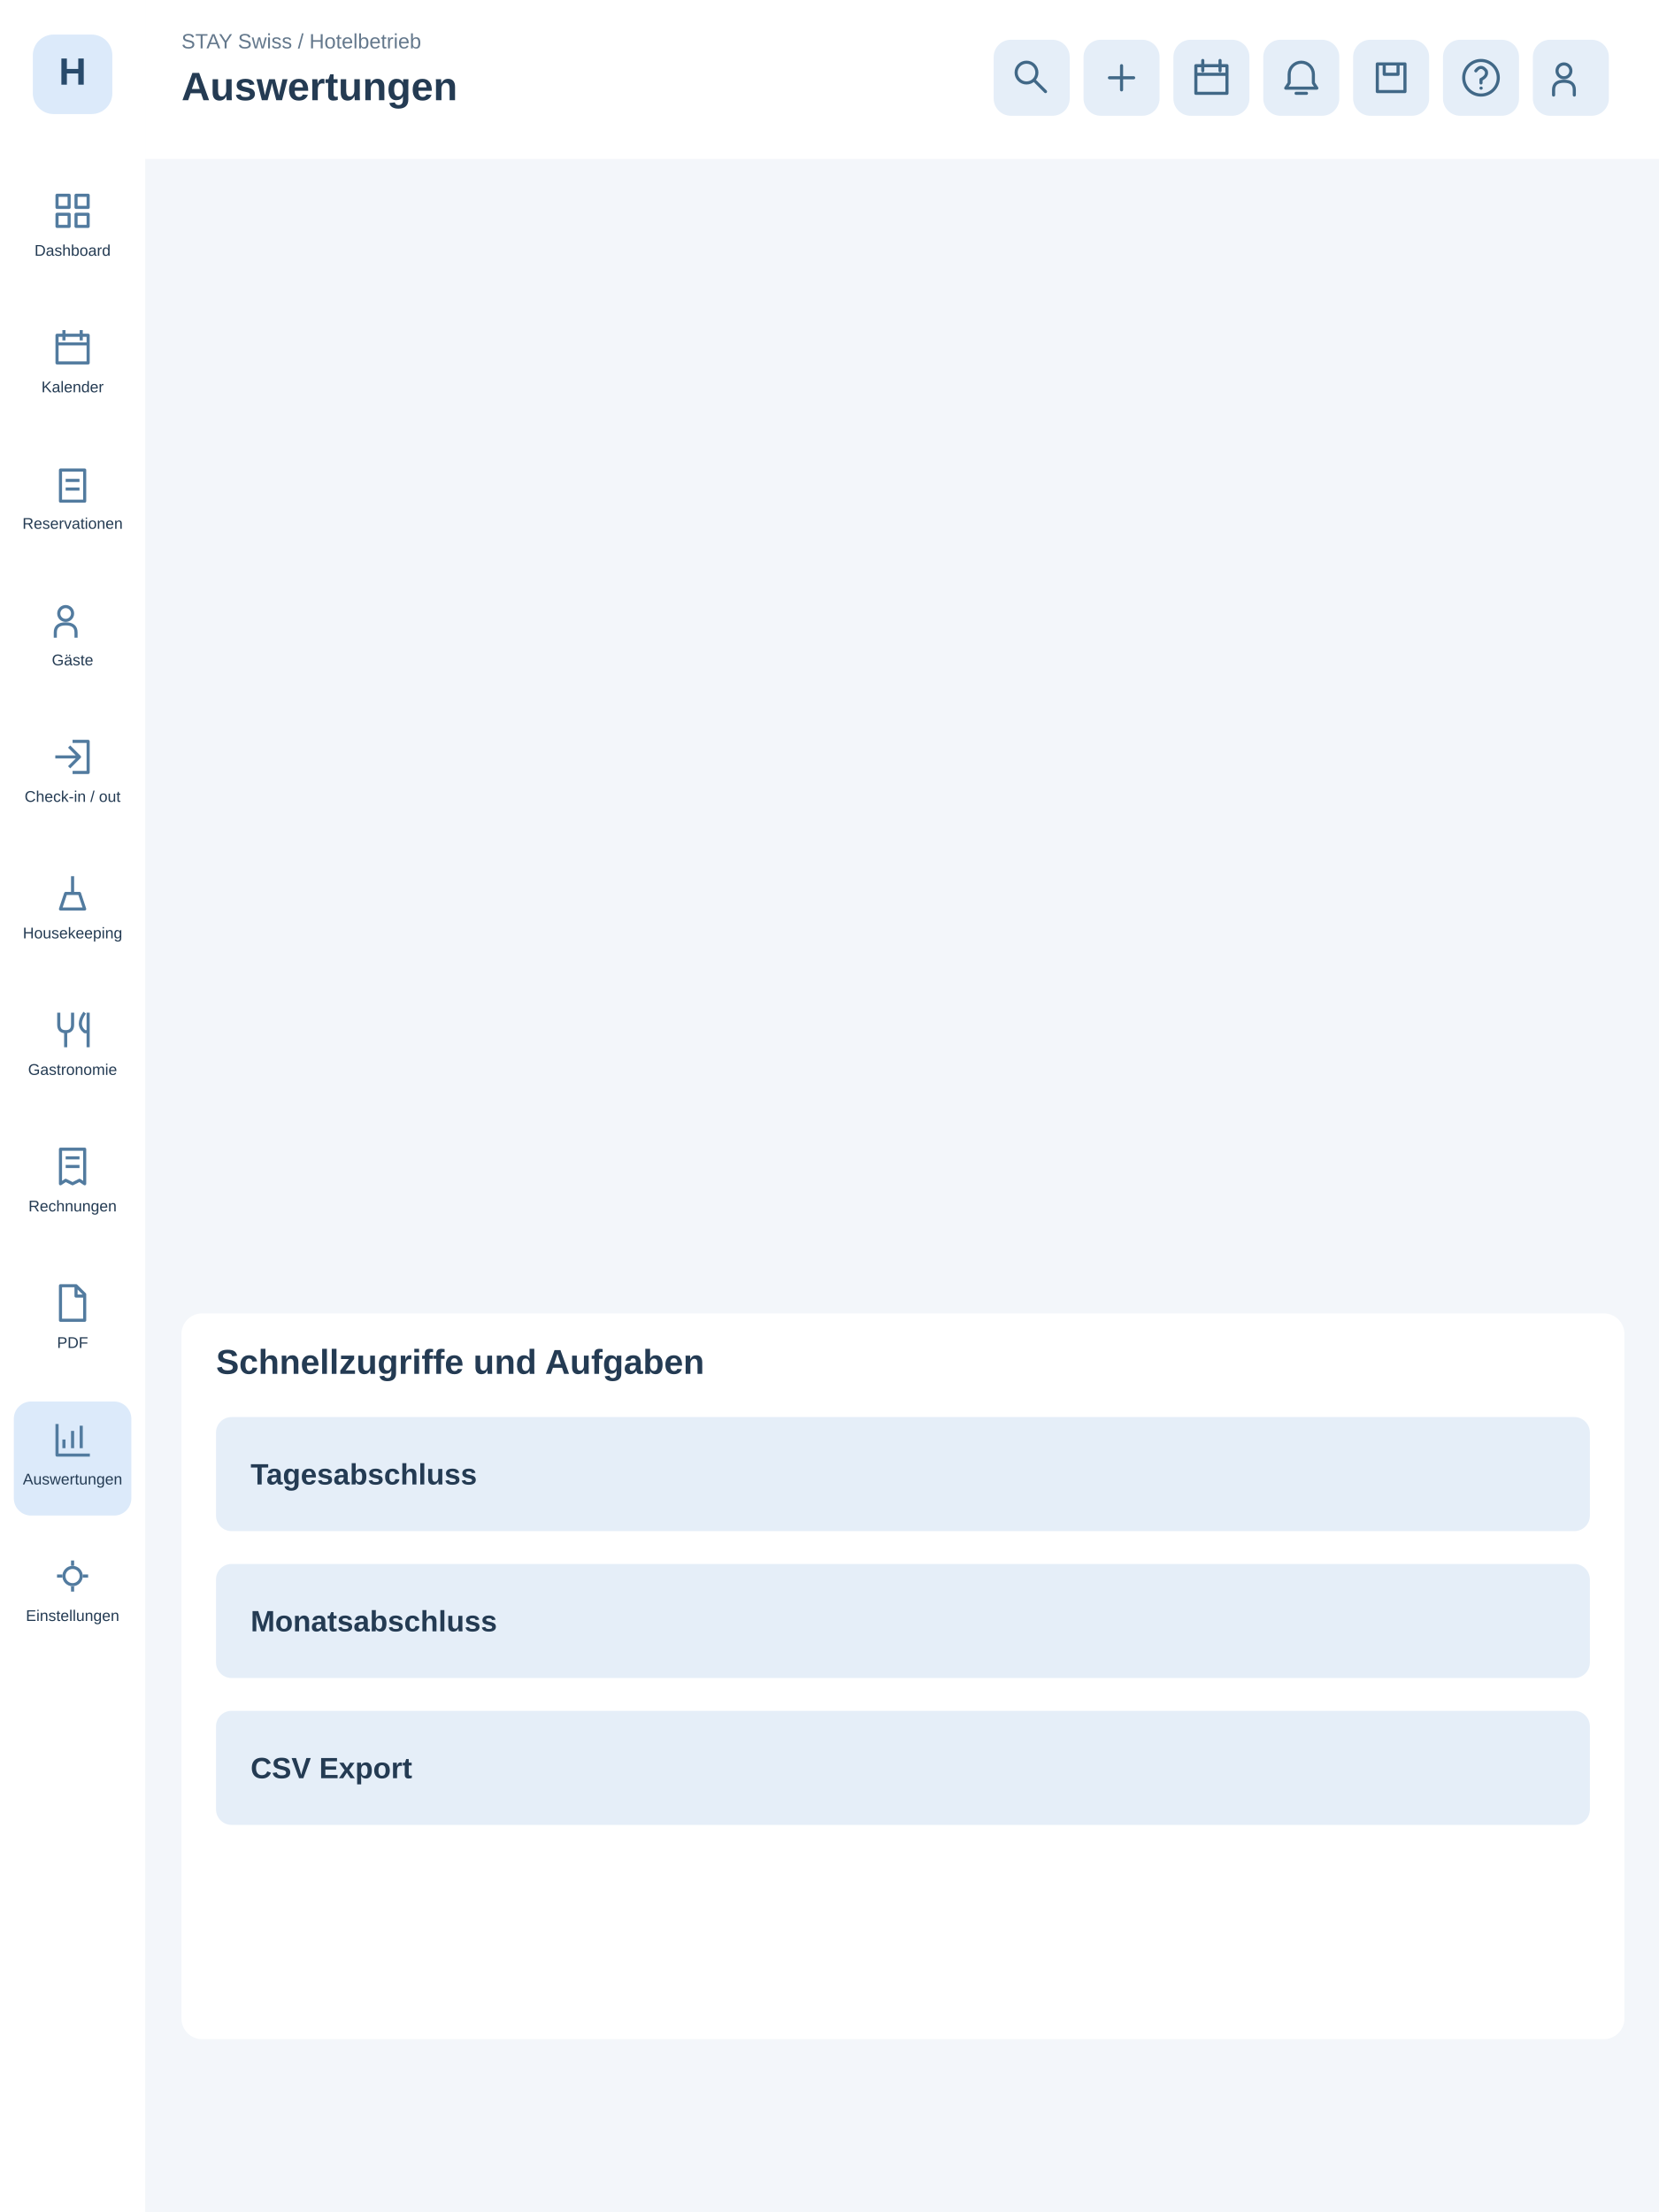
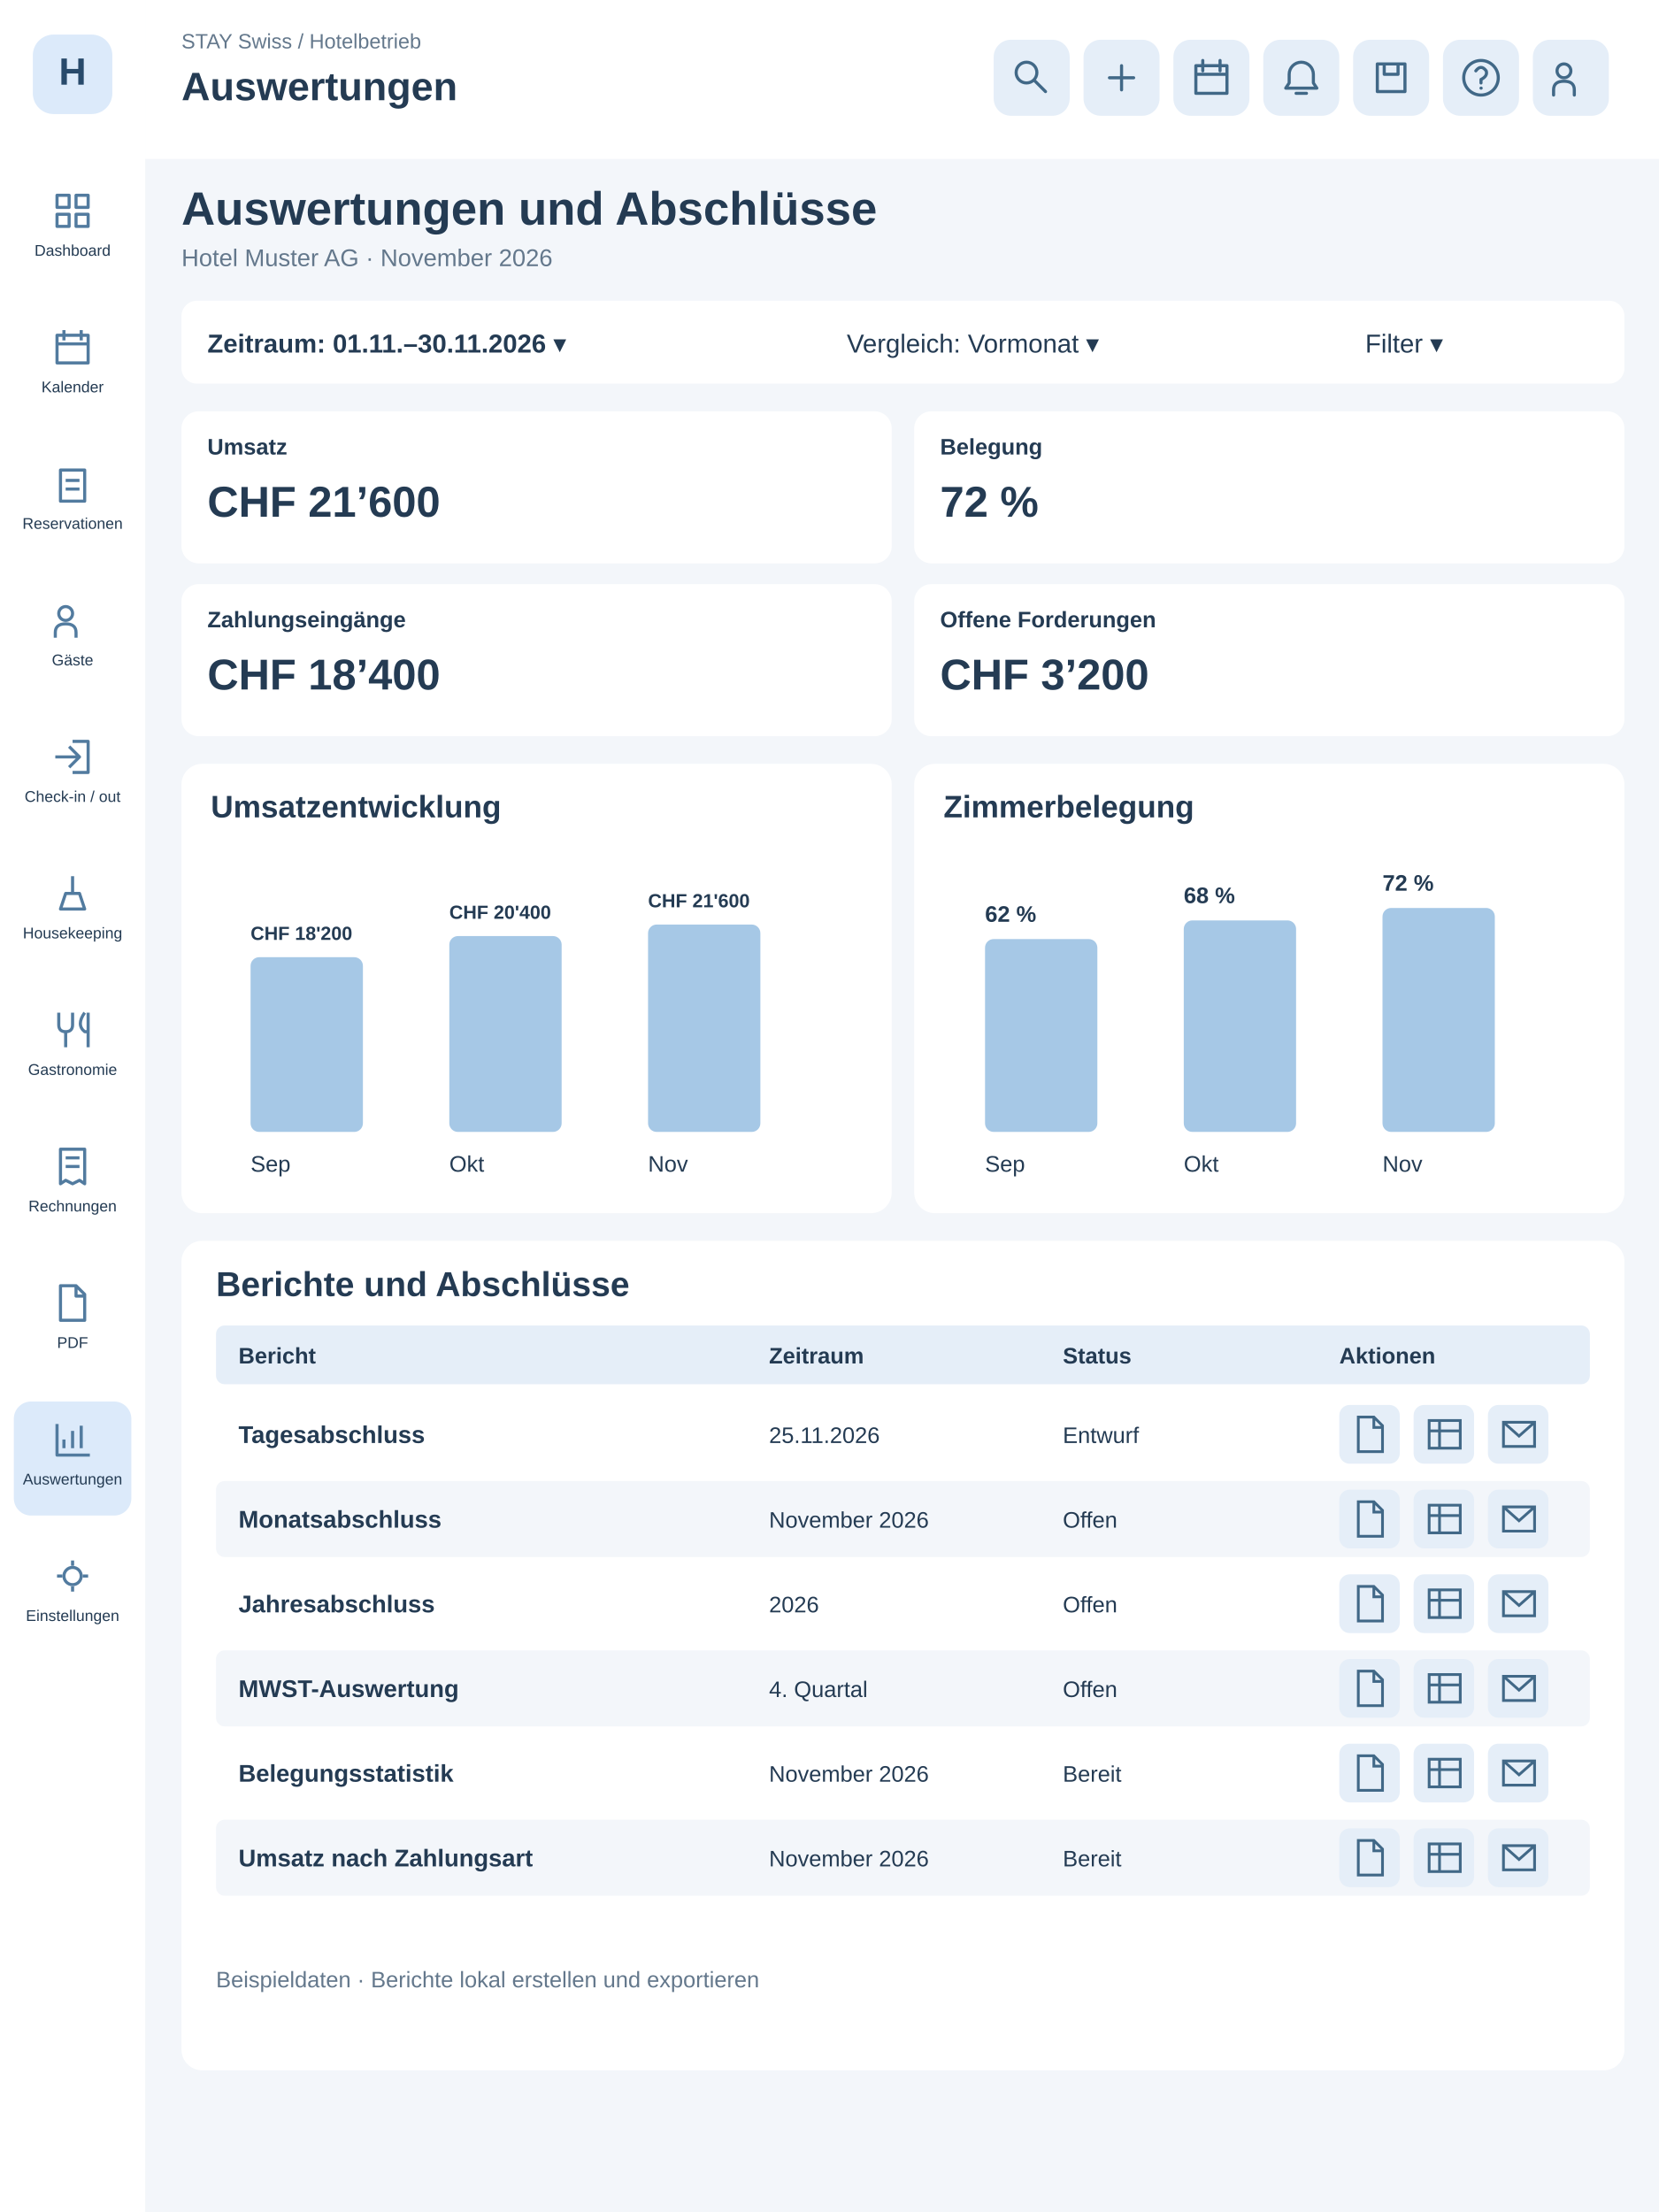
<svg xmlns="http://www.w3.org/2000/svg" width="960" height="1280" viewBox="0 0 960 1280">
  <style>.nav:hover rect,.quick:hover rect{fill:#c5dff4}</style>
  <rect width="960" height="1280" fill="#f3f6fa" />
  <rect width="84" height="1280" fill="#fff" />
  <rect x="19" y="20" width="46" height="46" rx="12" fill="#dceafa" />
  <text x="42" y="49" text-anchor="middle" font-family="Arial" font-weight="700" font-size="22" fill="#284a6b">H</text>
  <g class="nav" tabindex="0">
    <rect x="8" y="100" width="68" height="66" rx="10" fill="#fff" />
    <g transform="translate(30,110)" stroke="#527b9f" stroke-width="1.8" fill="none" stroke-linejoin="round">
      <path d="M3 3h7v7H3zM14 3h7v7h-7zM3 14h7v7H3zM14 14h7v7h-7z" />
    </g>
    <text x="42" y="148" text-anchor="middle" font-family="Arial" font-size="9" fill="#243b53">Dashboard</text>
  </g>
  <g class="nav" tabindex="0">
    <rect x="8" y="179" width="68" height="66" rx="10" fill="#fff" />
    <g transform="translate(30,189)" stroke="#527b9f" stroke-width="1.8" fill="none" stroke-linejoin="round">
      <path d="M3 5h18v16H3zM7 2v6M17 2v6M3 10h18" />
    </g>
    <text x="42" y="227" text-anchor="middle" font-family="Arial" font-size="9" fill="#243b53">Kalender</text>
  </g>
  <g class="nav" tabindex="0">
    <rect x="8" y="258" width="68" height="66" rx="10" fill="#fff" />
    <g transform="translate(30,268)" stroke="#527b9f" stroke-width="1.8" fill="none" stroke-linejoin="round">
      <path d="M5 4h14v18H5zM8 10h8M8 15h8" />
    </g>
    <text x="42" y="306" text-anchor="middle" font-family="Arial" font-size="9" fill="#243b53">Reservationen</text>
  </g>
  <g class="nav" tabindex="0">
    <rect x="8" y="337" width="68" height="66" rx="10" fill="#fff" />
    <g transform="translate(30,347)" stroke="#527b9f" stroke-width="1.8" fill="none" stroke-linejoin="round">
      <path d="M8 12a4 4 0 1 0 0-8a4 4 0 1 0 0 8M2 22v-3q0-5 6-5t6 5v3" />
    </g>
    <text x="42" y="385" text-anchor="middle" font-family="Arial" font-size="9" fill="#243b53">Gäste</text>
  </g>
  <g class="nav" tabindex="0">
    <rect x="8" y="416" width="68" height="66" rx="10" fill="#fff" />
    <g transform="translate(30,426)" stroke="#527b9f" stroke-width="1.8" fill="none" stroke-linejoin="round">
      <path d="M12 3h9v18h-9M2 12h14M10 6l6 6-6 6" />
    </g>
    <text x="42" y="464" text-anchor="middle" font-family="Arial" font-size="9" fill="#243b53">Check-in / out</text>
  </g>
  <g class="nav" tabindex="0">
    <rect x="8" y="495" width="68" height="66" rx="10" fill="#fff" />
    <g transform="translate(30,505)" stroke="#527b9f" stroke-width="1.8" fill="none" stroke-linejoin="round">
      <path d="M5 21h14l-3-9H8zM12 12V2" />
    </g>
    <text x="42" y="543" text-anchor="middle" font-family="Arial" font-size="9" fill="#243b53">Housekeeping</text>
  </g>
  <g class="nav" tabindex="0">
    <rect x="8" y="574" width="68" height="66" rx="10" fill="#fff" />
    <g transform="translate(30,584)" stroke="#527b9f" stroke-width="1.8" fill="none" stroke-linejoin="round">
      <path d="M4 2v7q0 4 4 4t4-4V2M8 13v9M19 2q-5 7 0 11h2M21 2v20" />
    </g>
    <text x="42" y="622" text-anchor="middle" font-family="Arial" font-size="9" fill="#243b53">Gastronomie</text>
  </g>
  <g class="nav" tabindex="0">
    <rect x="8" y="653" width="68" height="66" rx="10" fill="#fff" />
    <g transform="translate(30,663)" stroke="#527b9f" stroke-width="1.8" fill="none" stroke-linejoin="round">
      <path d="M5 2h14v20l-3-2-4 2-4-2-3 2zM8 7h8M8 12h8" />
    </g>
    <text x="42" y="701" text-anchor="middle" font-family="Arial" font-size="9" fill="#243b53">Rechnungen</text>
  </g>
  <g class="nav" tabindex="0">
    <rect x="8" y="732" width="68" height="66" rx="10" fill="#fff" />
    <g transform="translate(30,742)" stroke="#527b9f" stroke-width="1.8" fill="none" stroke-linejoin="round">
      <path d="M5 2h9l5 5v15H5zM14 2v6h5" />
    </g>
    <text x="42" y="780" text-anchor="middle" font-family="Arial" font-size="9" fill="#243b53">PDF</text>
  </g>
  <g class="nav" tabindex="0">
    <rect x="8" y="811" width="68" height="66" rx="10" fill="#dceafa" />
    <g transform="translate(30,821)" stroke="#527b9f" stroke-width="1.8" fill="none" stroke-linejoin="round">
      <path d="M3 3v18h19M7 17v-5M12 17V7M17 17V4" />
    </g>
    <text x="42" y="859" text-anchor="middle" font-family="Arial" font-size="9" fill="#243b53">Auswertungen</text>
  </g>
  <g class="nav" tabindex="0">
    <rect x="8" y="890" width="68" height="66" rx="10" fill="#fff" />
    <g transform="translate(30,900)" stroke="#527b9f" stroke-width="1.8" fill="none" stroke-linejoin="round">
      <path d="M12 3v3M12 18v3M3 12h3M18 12h3M12 7a5 5 0 1 0 0 10a5 5 0 1 0 0-10" />
    </g>
    <text x="42" y="938" text-anchor="middle" font-family="Arial" font-size="9" fill="#243b53">Einstellungen</text>
  </g>
  <rect x="84" width="876" height="92" fill="#fff" />
  <text x="105" y="28" font-family="Arial" font-size="12" fill="#64788c">STAY Swiss / Hotelbetrieb</text>
  <text x="105" y="58" font-family="Arial" font-size="23" font-weight="700" fill="#243b53">Auswertungen</text>
  <g class="quick" tabindex="0">
    <rect x="575" y="23" width="44" height="44" rx="10" fill="#e5eef8" />
    <g transform="translate(585,33)" stroke="#416887" stroke-width="1.8" fill="none" stroke-linecap="round" stroke-linejoin="round">
      <path d="M14 14l6 6M15 9a6 6 0 1 0-12 0a6 6 0 1 0 12 0" />
    </g>
  </g>
  <g class="quick" tabindex="0">
    <rect x="627" y="23" width="44" height="44" rx="10" fill="#e5eef8" />
    <g transform="translate(637,33)" stroke="#416887" stroke-width="1.8" fill="none" stroke-linecap="round" stroke-linejoin="round">
      <path d="M12 5v14M5 12h14" />
    </g>
  </g>
  <g class="quick" tabindex="0">
    <rect x="679" y="23" width="44" height="44" rx="10" fill="#e5eef8" />
    <g transform="translate(689,33)" stroke="#416887" stroke-width="1.8" fill="none" stroke-linecap="round" stroke-linejoin="round">
      <path d="M3 5h18v16H3zM7 2v6M17 2v6M3 10h18" />
    </g>
  </g>
  <g class="quick" tabindex="0">
    <rect x="731" y="23" width="44" height="44" rx="10" fill="#e5eef8" />
    <g transform="translate(741,33)" stroke="#416887" stroke-width="1.8" fill="none" stroke-linecap="round" stroke-linejoin="round">
      <path d="M12 3a7 7 0 0 0-7 7v5l-2 3h18l-2-3v-5a7 7 0 0 0-7-7M9 21h6" />
    </g>
  </g>
  <g class="quick" tabindex="0">
    <rect x="783" y="23" width="44" height="44" rx="10" fill="#e5eef8" />
    <g transform="translate(793,33)" stroke="#416887" stroke-width="1.8" fill="none" stroke-linecap="round" stroke-linejoin="round">
      <path d="M4 4h16v16H4zM8 4v6h8V4" />
    </g>
  </g>
  <g class="quick" tabindex="0">
    <rect x="835" y="23" width="44" height="44" rx="10" fill="#e5eef8" />
    <g transform="translate(845,33)" stroke="#416887" stroke-width="1.8" fill="none" stroke-linecap="round" stroke-linejoin="round">
      <path d="M12 2a10 10 0 1 0 0 20a10 10 0 1 0 0-20M9 8q3-4 6 0q1 3-3 5v2M12 18h.1" />
    </g>
  </g>
  <g class="quick" tabindex="0">
    <rect x="887" y="23" width="44" height="44" rx="10" fill="#e5eef8" />
    <g transform="translate(897,33)" stroke="#416887" stroke-width="1.8" fill="none" stroke-linecap="round" stroke-linejoin="round">
      <path d="M8 12a4 4 0 1 0 0-8a4 4 0 1 0 0 8M2 22v-3q0-5 6-5t6 5v3" />
    </g>
  </g>
-   <g transform="translate(-92,35) scale(.73)" />
-   <rect x="105" y="760" width="835" height="420" rx="12" fill="#fff" />
-   <text x="125" y="795" font-family="Arial" font-size="20" font-weight="700" fill="#243b53">Schnellzugriffe und Aufgaben</text>
-   <rect x="125" y="820" width="795" height="66" rx="9" fill="#e5eef8" />
-   <text x="145" y="859" font-family="Arial" font-size="17" font-weight="600" fill="#243b53">Tagesabschluss</text>
-   <rect x="125" y="905" width="795" height="66" rx="9" fill="#e5eef8" />
-   <text x="145" y="944" font-family="Arial" font-size="17" font-weight="600" fill="#243b53">Monatsabschluss</text>
-   <rect x="125" y="990" width="795" height="66" rx="9" fill="#e5eef8" />
-   <text x="145" y="1029" font-family="Arial" font-size="17" font-weight="600" fill="#243b53">CSV Export</text>
+   <text x="105" y="130" font-family="Arial" font-size="27" font-weight="700" fill="#243b53">Auswertungen und Abschlüsse</text>
+   <text x="105" y="154" font-family="Arial" font-size="14" font-weight="400" fill="#64788c">Hotel Muster AG · November 2026</text>
+   <rect x="105" y="174" width="835" height="48" rx="9" fill="#fff" />
+   <text x="120" y="204" font-family="Arial" font-size="15" font-weight="600" fill="#243b53">Zeitraum: 01.11.–30.11.2026  ▾</text>
+   <text x="490" y="204" font-family="Arial" font-size="15" font-weight="400" fill="#243b53">Vergleich: Vormonat  ▾</text>
+   <text x="790" y="204" font-family="Arial" font-size="15" font-weight="400" fill="#243b53">Filter  ▾</text>
+   <rect x="105" y="238" width="411" height="88" rx="10" fill="#fff" />
+   <text x="120" y="263" font-family="Arial" font-size="13" font-weight="600" fill="#243b53">Umsatz</text>
+   <text x="120" y="299" font-family="Arial" font-size="25" font-weight="700" fill="#243b53">CHF 21’600</text>
+   <rect x="529" y="238" width="411" height="88" rx="10" fill="#fff" />
+   <text x="544" y="263" font-family="Arial" font-size="13" font-weight="600" fill="#243b53">Belegung</text>
+   <text x="544" y="299" font-family="Arial" font-size="25" font-weight="700" fill="#243b53">72 %</text>
+   <rect x="105" y="338" width="411" height="88" rx="10" fill="#fff" />
+   <text x="120" y="363" font-family="Arial" font-size="13" font-weight="600" fill="#243b53">Zahlungseingänge</text>
+   <text x="120" y="399" font-family="Arial" font-size="25" font-weight="700" fill="#243b53">CHF 18’400</text>
+   <rect x="529" y="338" width="411" height="88" rx="10" fill="#fff" />
+   <text x="544" y="363" font-family="Arial" font-size="13" font-weight="600" fill="#243b53">Offene Forderungen</text>
+   <text x="544" y="399" font-family="Arial" font-size="25" font-weight="700" fill="#243b53">CHF 3’200</text>
+   <rect x="105" y="442" width="411" height="260" rx="12" fill="#fff" />
+   <rect x="529" y="442" width="411" height="260" rx="12" fill="#fff" />
+   <text x="122" y="473" font-family="Arial" font-size="18" font-weight="700" fill="#243b53">Umsatzentwicklung</text>
+   <text x="546" y="473" font-family="Arial" font-size="18" font-weight="700" fill="#243b53">Zimmerbelegung</text>
+   <rect x="145" y="553.889" width="65" height="101.111" rx="5" fill="#a6c8e6" />
+   <text x="145" y="543.889" font-family="Arial" font-size="11" font-weight="600" fill="#243b53">CHF 18'200</text>
+   <text x="145" y="678" font-family="Arial" font-size="13" font-weight="400" fill="#243b53">Sep</text>
+   <rect x="260" y="541.667" width="65" height="113.333" rx="5" fill="#a6c8e6" />
+   <text x="260" y="531.667" font-family="Arial" font-size="11" font-weight="600" fill="#243b53">CHF 20'400</text>
+   <text x="260" y="678" font-family="Arial" font-size="13" font-weight="400" fill="#243b53">Okt</text>
+   <rect x="375" y="535" width="65" height="120" rx="5" fill="#a6c8e6" />
+   <text x="375" y="525" font-family="Arial" font-size="11" font-weight="600" fill="#243b53">CHF 21'600</text>
+   <text x="375" y="678" font-family="Arial" font-size="13" font-weight="400" fill="#243b53">Nov</text>
+   <rect x="570" y="543.4" width="65" height="111.6" rx="5" fill="#a6c8e6" />
+   <text x="570" y="533.4" font-family="Arial" font-size="13" font-weight="600" fill="#243b53">62 %</text>
+   <text x="570" y="678" font-family="Arial" font-size="13" font-weight="400" fill="#243b53">Sep</text>
+   <rect x="685" y="532.6" width="65" height="122.4" rx="5" fill="#a6c8e6" />
+   <text x="685" y="522.6" font-family="Arial" font-size="13" font-weight="600" fill="#243b53">68 %</text>
+   <text x="685" y="678" font-family="Arial" font-size="13" font-weight="400" fill="#243b53">Okt</text>
+   <rect x="800" y="525.4" width="65" height="129.6" rx="5" fill="#a6c8e6" />
+   <text x="800" y="515.4" font-family="Arial" font-size="13" font-weight="600" fill="#243b53">72 %</text>
+   <text x="800" y="678" font-family="Arial" font-size="13" font-weight="400" fill="#243b53">Nov</text>
+   <rect x="105" y="718" width="835" height="480" rx="12" fill="#fff" />
+   <text x="125" y="750" font-family="Arial" font-size="20" font-weight="700" fill="#243b53">Berichte und Abschlüsse</text>
+   <rect x="125" y="767" width="795" height="34" rx="5" fill="#e5eef8" />
+   <text x="138" y="789" font-family="Arial" font-size="13" font-weight="700" fill="#243b53">Bericht</text>
+   <text x="445" y="789" font-family="Arial" font-size="13" font-weight="700" fill="#243b53">Zeitraum</text>
+   <text x="615" y="789" font-family="Arial" font-size="13" font-weight="700" fill="#243b53">Status</text>
+   <text x="775" y="789" font-family="Arial" font-size="13" font-weight="700" fill="#243b53">Aktionen</text>
+   <rect x="125" y="808" width="795" height="44" rx="5" fill="#fff" />
+   <text x="138" y="835" font-family="Arial" font-size="14" font-weight="600" fill="#243b53">Tagesabschluss</text>
+   <text x="445" y="835" font-family="Arial" font-size="13" font-weight="400" fill="#243b53">25.11.2026</text>
+   <text x="615" y="835" font-family="Arial" font-size="13" font-weight="400" fill="#243b53">Entwurf</text>
+   <g>
+     <rect x="775" y="813" width="35" height="34" rx="6" fill="#e5eef8" />
+     <g transform="translate(781,818)" stroke="#416887" stroke-width="1.6" fill="none">
+       <path d="M5 2h9l5 5v15H5zM14 2v6h5" />
+     </g>
+   </g>
+   <g>
+     <rect x="818" y="813" width="35" height="34" rx="6" fill="#e5eef8" />
+     <g transform="translate(824,818)" stroke="#416887" stroke-width="1.6" fill="none">
+       <path d="M3 4h18v16H3zM3 10h18M9 4v16" />
+     </g>
+   </g>
+   <g>
+     <rect x="861" y="813" width="35" height="34" rx="6" fill="#e5eef8" />
+     <g transform="translate(867,818)" stroke="#416887" stroke-width="1.6" fill="none">
+       <path d="M3 5h18v14H3zM3 5l9 8 9-8" />
+     </g>
+   </g>
+   <rect x="125" y="857" width="795" height="44" rx="5" fill="#f3f6fa" />
+   <text x="138" y="884" font-family="Arial" font-size="14" font-weight="600" fill="#243b53">Monatsabschluss</text>
+   <text x="445" y="884" font-family="Arial" font-size="13" font-weight="400" fill="#243b53">November 2026</text>
+   <text x="615" y="884" font-family="Arial" font-size="13" font-weight="400" fill="#243b53">Offen</text>
+   <g>
+     <rect x="775" y="862" width="35" height="34" rx="6" fill="#e5eef8" />
+     <g transform="translate(781,867)" stroke="#416887" stroke-width="1.6" fill="none">
+       <path d="M5 2h9l5 5v15H5zM14 2v6h5" />
+     </g>
+   </g>
+   <g>
+     <rect x="818" y="862" width="35" height="34" rx="6" fill="#e5eef8" />
+     <g transform="translate(824,867)" stroke="#416887" stroke-width="1.6" fill="none">
+       <path d="M3 4h18v16H3zM3 10h18M9 4v16" />
+     </g>
+   </g>
+   <g>
+     <rect x="861" y="862" width="35" height="34" rx="6" fill="#e5eef8" />
+     <g transform="translate(867,867)" stroke="#416887" stroke-width="1.6" fill="none">
+       <path d="M3 5h18v14H3zM3 5l9 8 9-8" />
+     </g>
+   </g>
+   <rect x="125" y="906" width="795" height="44" rx="5" fill="#fff" />
+   <text x="138" y="933" font-family="Arial" font-size="14" font-weight="600" fill="#243b53">Jahresabschluss</text>
+   <text x="445" y="933" font-family="Arial" font-size="13" font-weight="400" fill="#243b53">2026</text>
+   <text x="615" y="933" font-family="Arial" font-size="13" font-weight="400" fill="#243b53">Offen</text>
+   <g>
+     <rect x="775" y="911" width="35" height="34" rx="6" fill="#e5eef8" />
+     <g transform="translate(781,916)" stroke="#416887" stroke-width="1.6" fill="none">
+       <path d="M5 2h9l5 5v15H5zM14 2v6h5" />
+     </g>
+   </g>
+   <g>
+     <rect x="818" y="911" width="35" height="34" rx="6" fill="#e5eef8" />
+     <g transform="translate(824,916)" stroke="#416887" stroke-width="1.6" fill="none">
+       <path d="M3 4h18v16H3zM3 10h18M9 4v16" />
+     </g>
+   </g>
+   <g>
+     <rect x="861" y="911" width="35" height="34" rx="6" fill="#e5eef8" />
+     <g transform="translate(867,916)" stroke="#416887" stroke-width="1.6" fill="none">
+       <path d="M3 5h18v14H3zM3 5l9 8 9-8" />
+     </g>
+   </g>
+   <rect x="125" y="955" width="795" height="44" rx="5" fill="#f3f6fa" />
+   <text x="138" y="982" font-family="Arial" font-size="14" font-weight="600" fill="#243b53">MWST-Auswertung</text>
+   <text x="445" y="982" font-family="Arial" font-size="13" font-weight="400" fill="#243b53">4. Quartal</text>
+   <text x="615" y="982" font-family="Arial" font-size="13" font-weight="400" fill="#243b53">Offen</text>
+   <g>
+     <rect x="775" y="960" width="35" height="34" rx="6" fill="#e5eef8" />
+     <g transform="translate(781,965)" stroke="#416887" stroke-width="1.6" fill="none">
+       <path d="M5 2h9l5 5v15H5zM14 2v6h5" />
+     </g>
+   </g>
+   <g>
+     <rect x="818" y="960" width="35" height="34" rx="6" fill="#e5eef8" />
+     <g transform="translate(824,965)" stroke="#416887" stroke-width="1.6" fill="none">
+       <path d="M3 4h18v16H3zM3 10h18M9 4v16" />
+     </g>
+   </g>
+   <g>
+     <rect x="861" y="960" width="35" height="34" rx="6" fill="#e5eef8" />
+     <g transform="translate(867,965)" stroke="#416887" stroke-width="1.6" fill="none">
+       <path d="M3 5h18v14H3zM3 5l9 8 9-8" />
+     </g>
+   </g>
+   <rect x="125" y="1004" width="795" height="44" rx="5" fill="#fff" />
+   <text x="138" y="1031" font-family="Arial" font-size="14" font-weight="600" fill="#243b53">Belegungsstatistik</text>
+   <text x="445" y="1031" font-family="Arial" font-size="13" font-weight="400" fill="#243b53">November 2026</text>
+   <text x="615" y="1031" font-family="Arial" font-size="13" font-weight="400" fill="#243b53">Bereit</text>
+   <g>
+     <rect x="775" y="1009" width="35" height="34" rx="6" fill="#e5eef8" />
+     <g transform="translate(781,1014)" stroke="#416887" stroke-width="1.6" fill="none">
+       <path d="M5 2h9l5 5v15H5zM14 2v6h5" />
+     </g>
+   </g>
+   <g>
+     <rect x="818" y="1009" width="35" height="34" rx="6" fill="#e5eef8" />
+     <g transform="translate(824,1014)" stroke="#416887" stroke-width="1.6" fill="none">
+       <path d="M3 4h18v16H3zM3 10h18M9 4v16" />
+     </g>
+   </g>
+   <g>
+     <rect x="861" y="1009" width="35" height="34" rx="6" fill="#e5eef8" />
+     <g transform="translate(867,1014)" stroke="#416887" stroke-width="1.6" fill="none">
+       <path d="M3 5h18v14H3zM3 5l9 8 9-8" />
+     </g>
+   </g>
+   <rect x="125" y="1053" width="795" height="44" rx="5" fill="#f3f6fa" />
+   <text x="138" y="1080" font-family="Arial" font-size="14" font-weight="600" fill="#243b53">Umsatz nach Zahlungsart</text>
+   <text x="445" y="1080" font-family="Arial" font-size="13" font-weight="400" fill="#243b53">November 2026</text>
+   <text x="615" y="1080" font-family="Arial" font-size="13" font-weight="400" fill="#243b53">Bereit</text>
+   <g>
+     <rect x="775" y="1058" width="35" height="34" rx="6" fill="#e5eef8" />
+     <g transform="translate(781,1063)" stroke="#416887" stroke-width="1.6" fill="none">
+       <path d="M5 2h9l5 5v15H5zM14 2v6h5" />
+     </g>
+   </g>
+   <g>
+     <rect x="818" y="1058" width="35" height="34" rx="6" fill="#e5eef8" />
+     <g transform="translate(824,1063)" stroke="#416887" stroke-width="1.6" fill="none">
+       <path d="M3 4h18v16H3zM3 10h18M9 4v16" />
+     </g>
+   </g>
+   <g>
+     <rect x="861" y="1058" width="35" height="34" rx="6" fill="#e5eef8" />
+     <g transform="translate(867,1063)" stroke="#416887" stroke-width="1.6" fill="none">
+       <path d="M3 5h18v14H3zM3 5l9 8 9-8" />
+     </g>
+   </g>
+   <text x="125" y="1150" font-family="Arial" font-size="13" font-weight="400" fill="#64788c">Beispieldaten · Berichte lokal erstellen und exportieren</text>
</svg>
